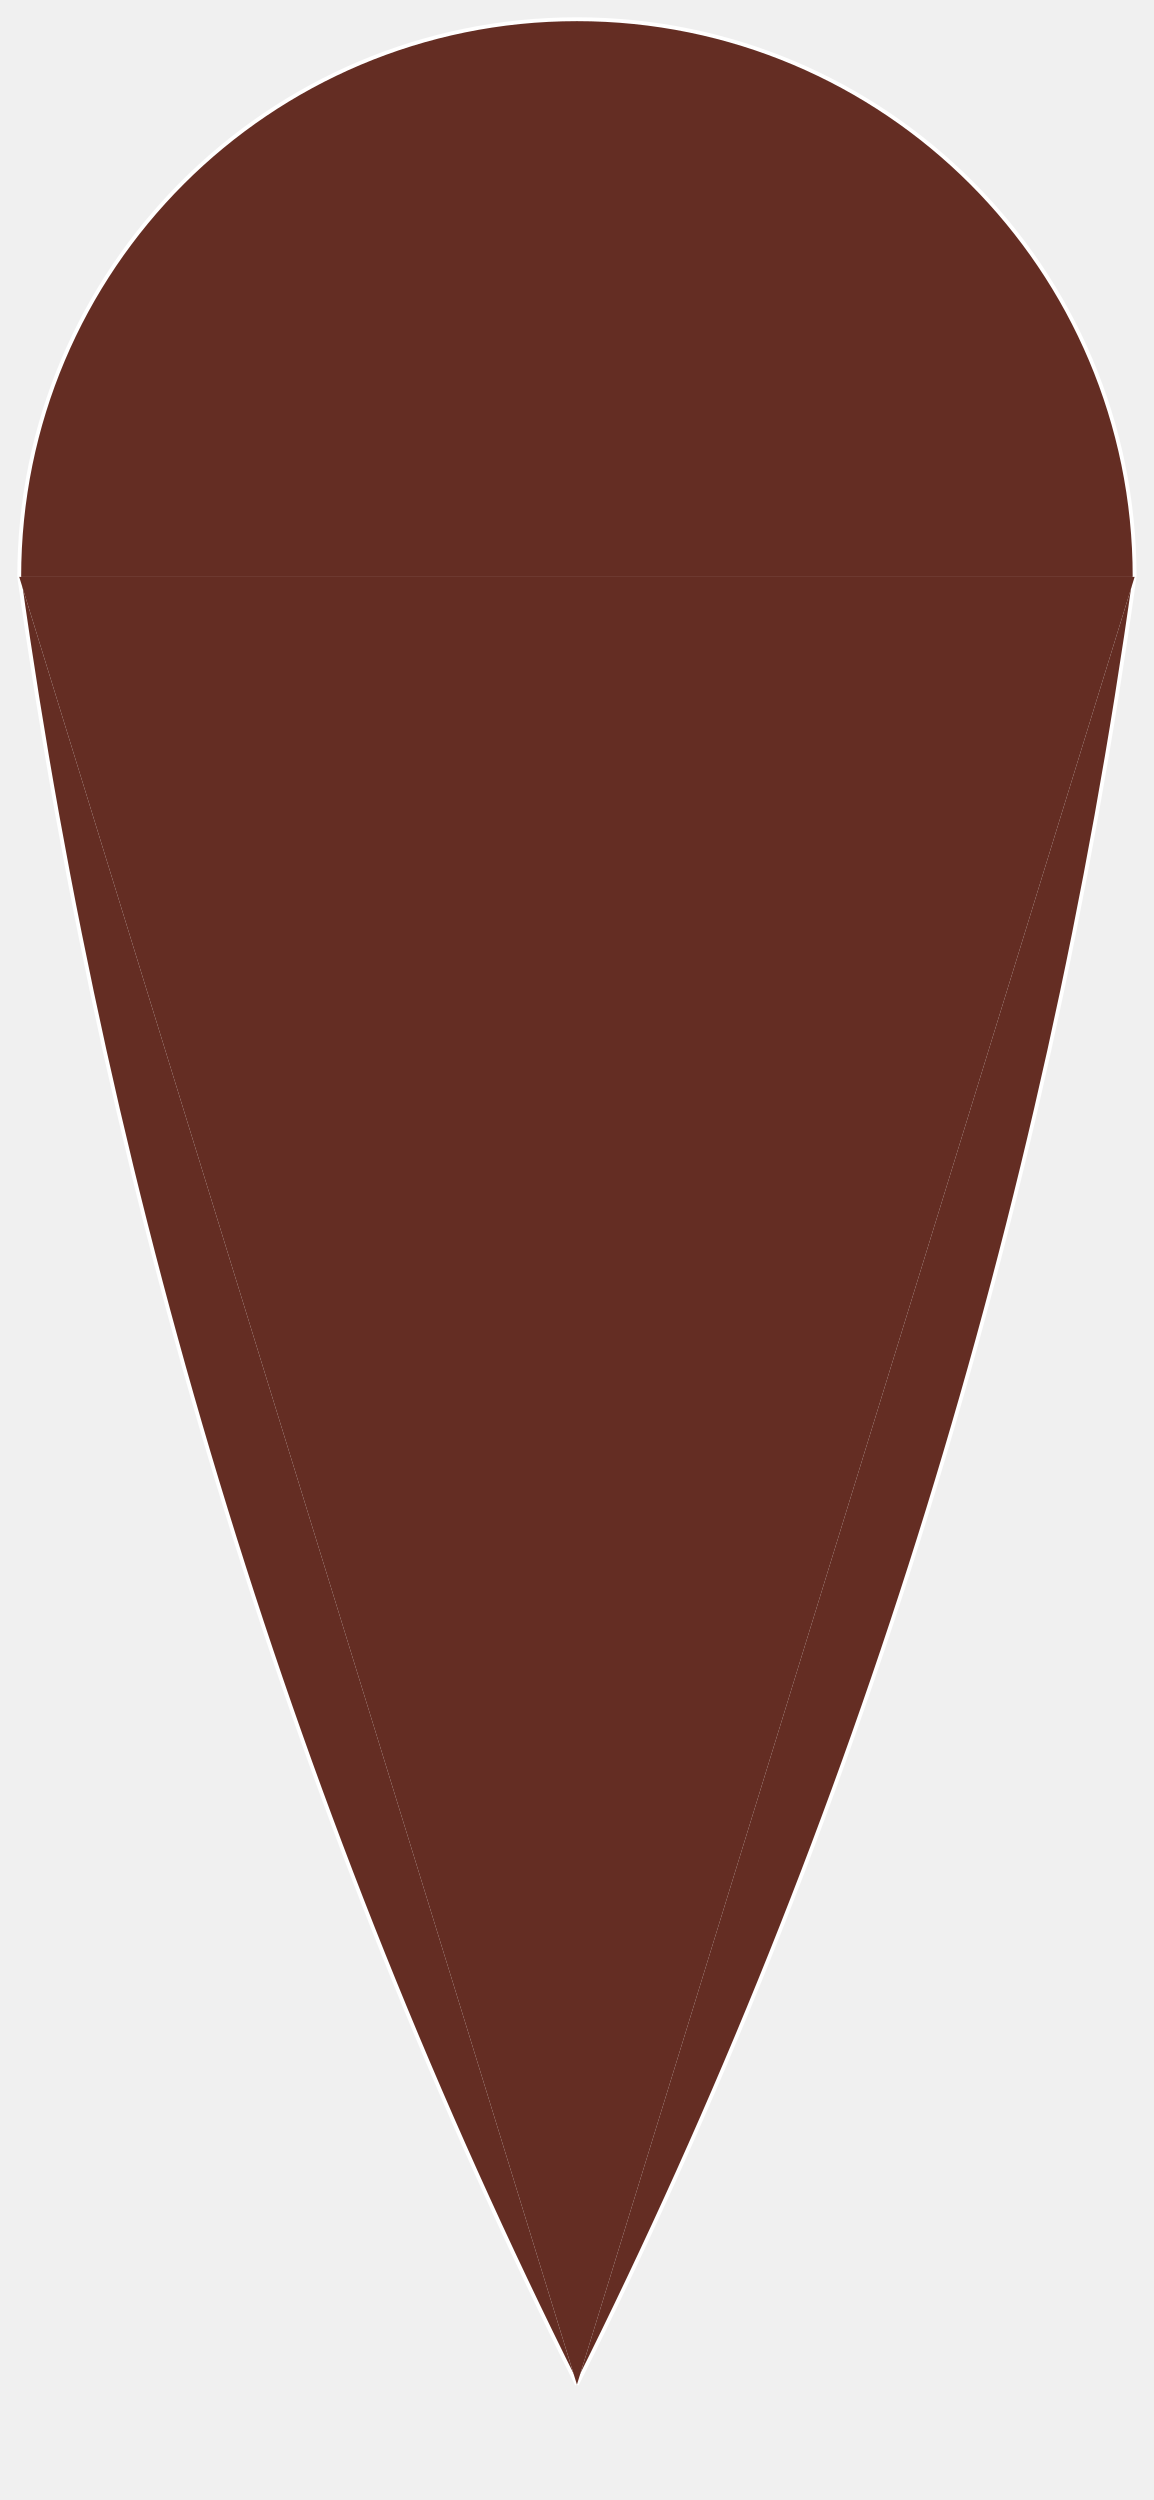
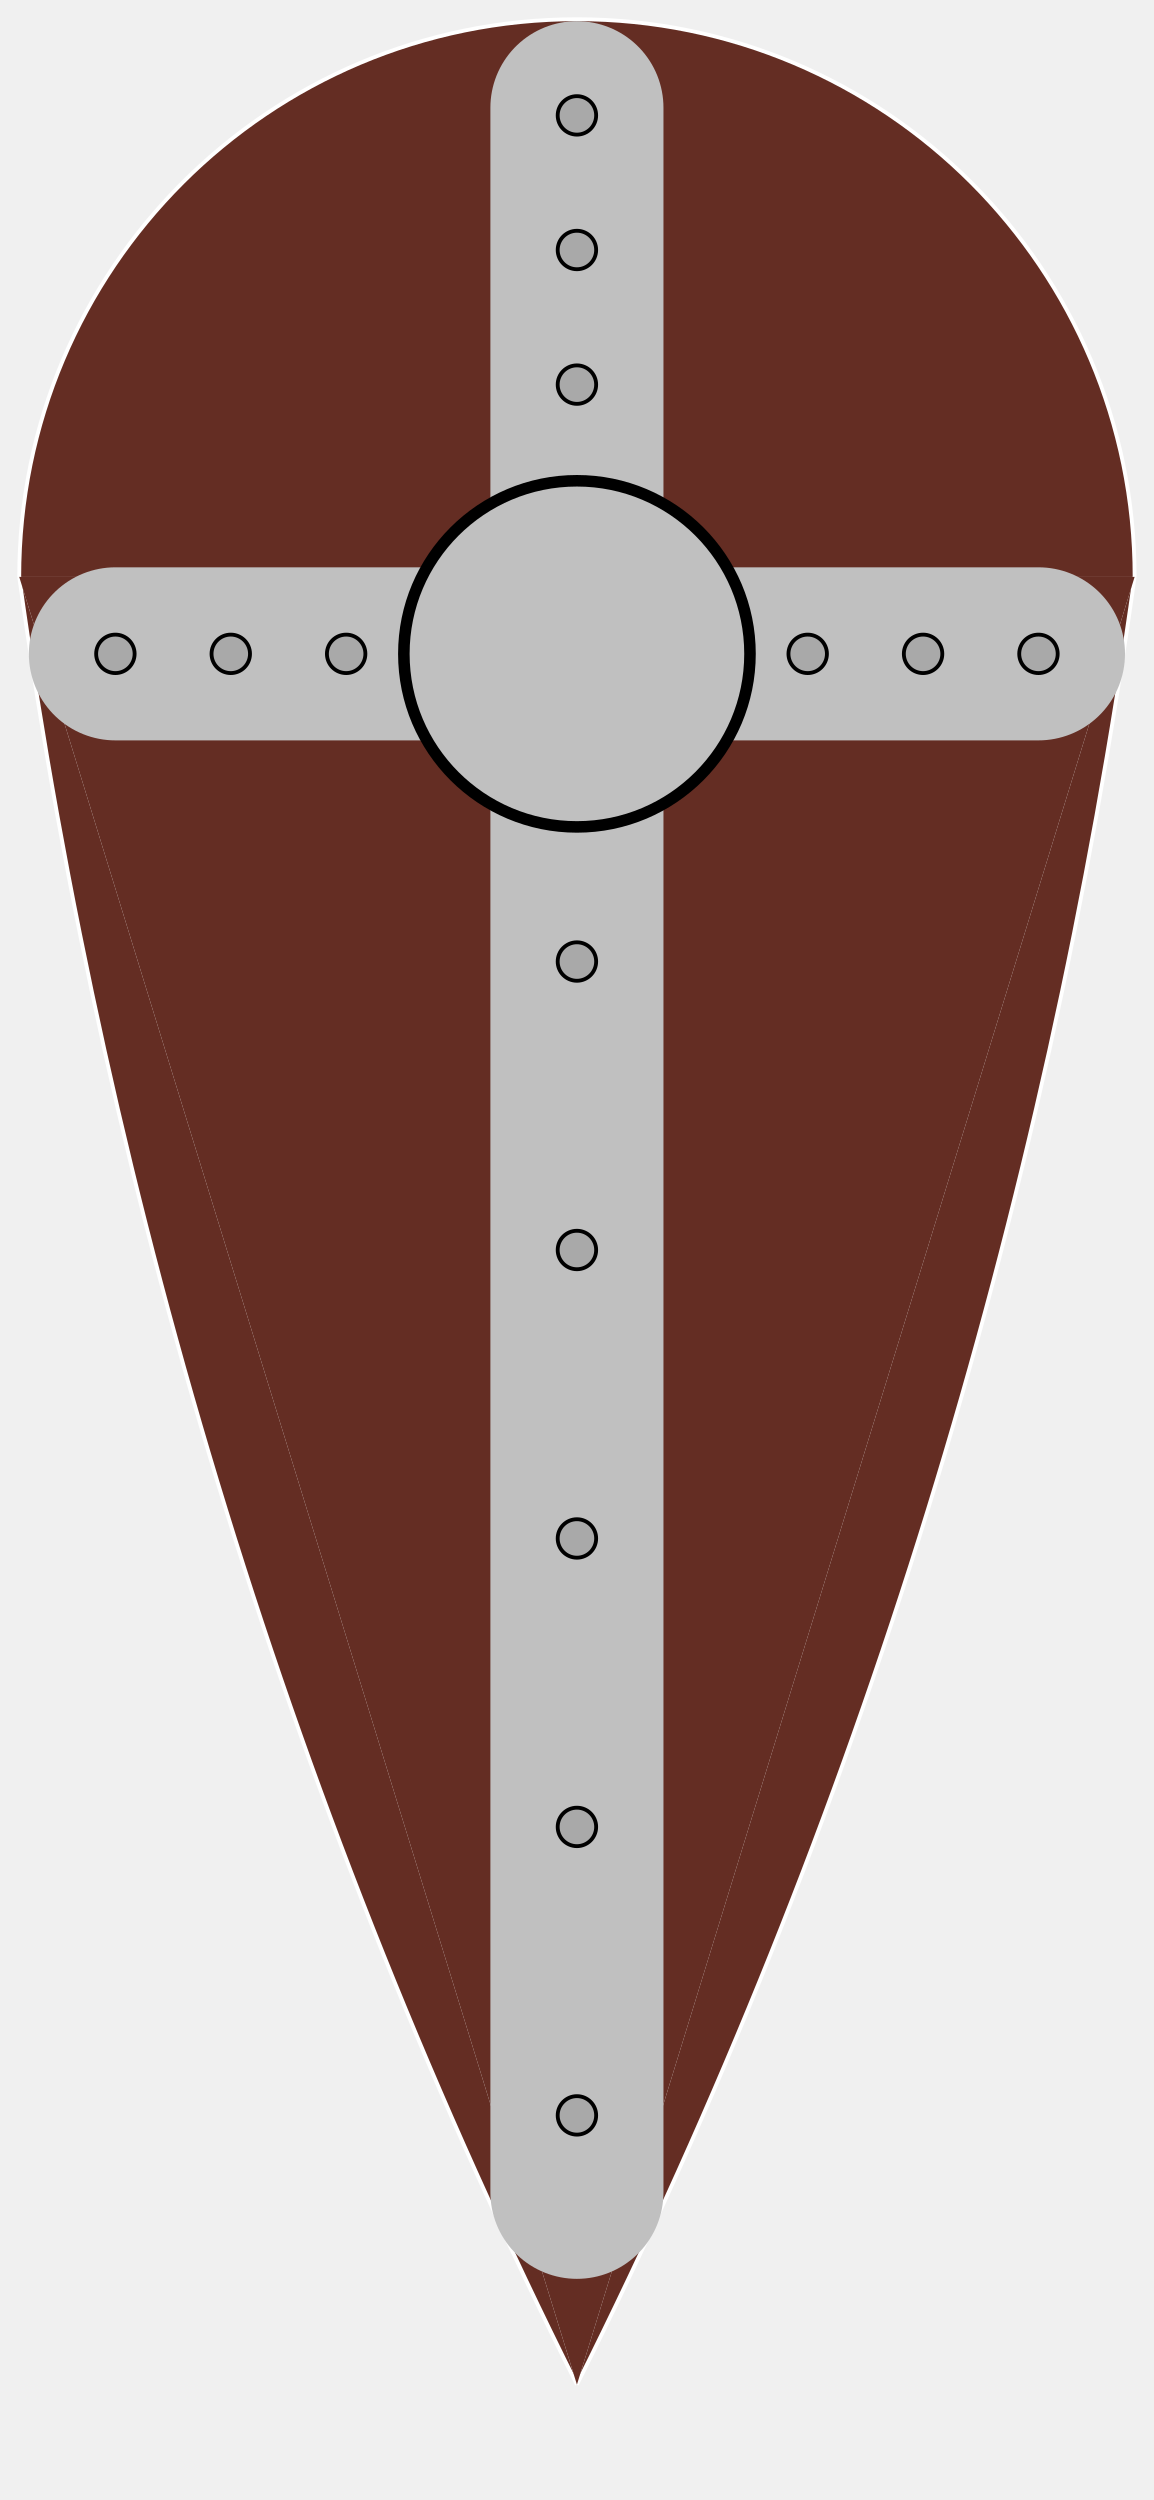
- <svg xmlns="http://www.w3.org/2000/svg" width="300" height="650">
+ <svg xmlns="http://www.w3.org/2000/svg" xmlns:xlink="http://www.w3.org/1999/xlink" width="300" height="650">
  <g id="shield" fill="rgb(100,45,35)">
    <path d="M 5,150 A 40,40 0 0 1 295,150" stroke="white" />
    <path d="M 5,150 Q 40, 400 150,620" stroke="white" />
    <path d="M 295,150 Q 260, 400 150,620" stroke="white" />
    <polygon points="5,150 295,150 150,620" />
  </g>
+   <line id="vertical" x1="150" y1="28" x2="150" y2="570" stroke="silver" stroke-width="45" stroke-linecap="round" />
+   <line id="horizontal" x1="30" y1="170" x2="270" y2="170" stroke="silver" stroke-width="45" stroke-linecap="round" />
+   <circle id="centerpiece" cx="150" cy="170" r="45" fill="silver" stroke="black" stroke-width="3" />
+   <defs id="bolts">
+     <circle id="bolt" r="5" fill="darkgrey" stroke="black" />
+   </defs>
+   <use x="150" y="30" xlink:href="#bolt" fill="black" />
+   <use x="150" y="65" xlink:href="#bolt" fill="black" />
+   <use x="150" y="100" xlink:href="#bolt" fill="black" />
+   <use x="30" y="170" xlink:href="#bolt" fill="black" />
+   <use x="60" y="170" xlink:href="#bolt" fill="black" />
+   <use x="90" y="170" xlink:href="#bolt" fill="black" />
+   <use x="210" y="170" xlink:href="#bolt" fill="black" />
+   <use x="240" y="170" xlink:href="#bolt" fill="black" />
+   <use x="270" y="170" xlink:href="#bolt" fill="black" />
+   <use x="150" y="250" xlink:href="#bolt" fill="black" />
+   <use x="150" y="325" xlink:href="#bolt" fill="black" />
+   <use x="150" y="400" xlink:href="#bolt" fill="black" />
+   <use x="150" y="475" xlink:href="#bolt" fill="black" />
+   <use x="150" y="550" xlink:href="#bolt" fill="black" />
</svg>
